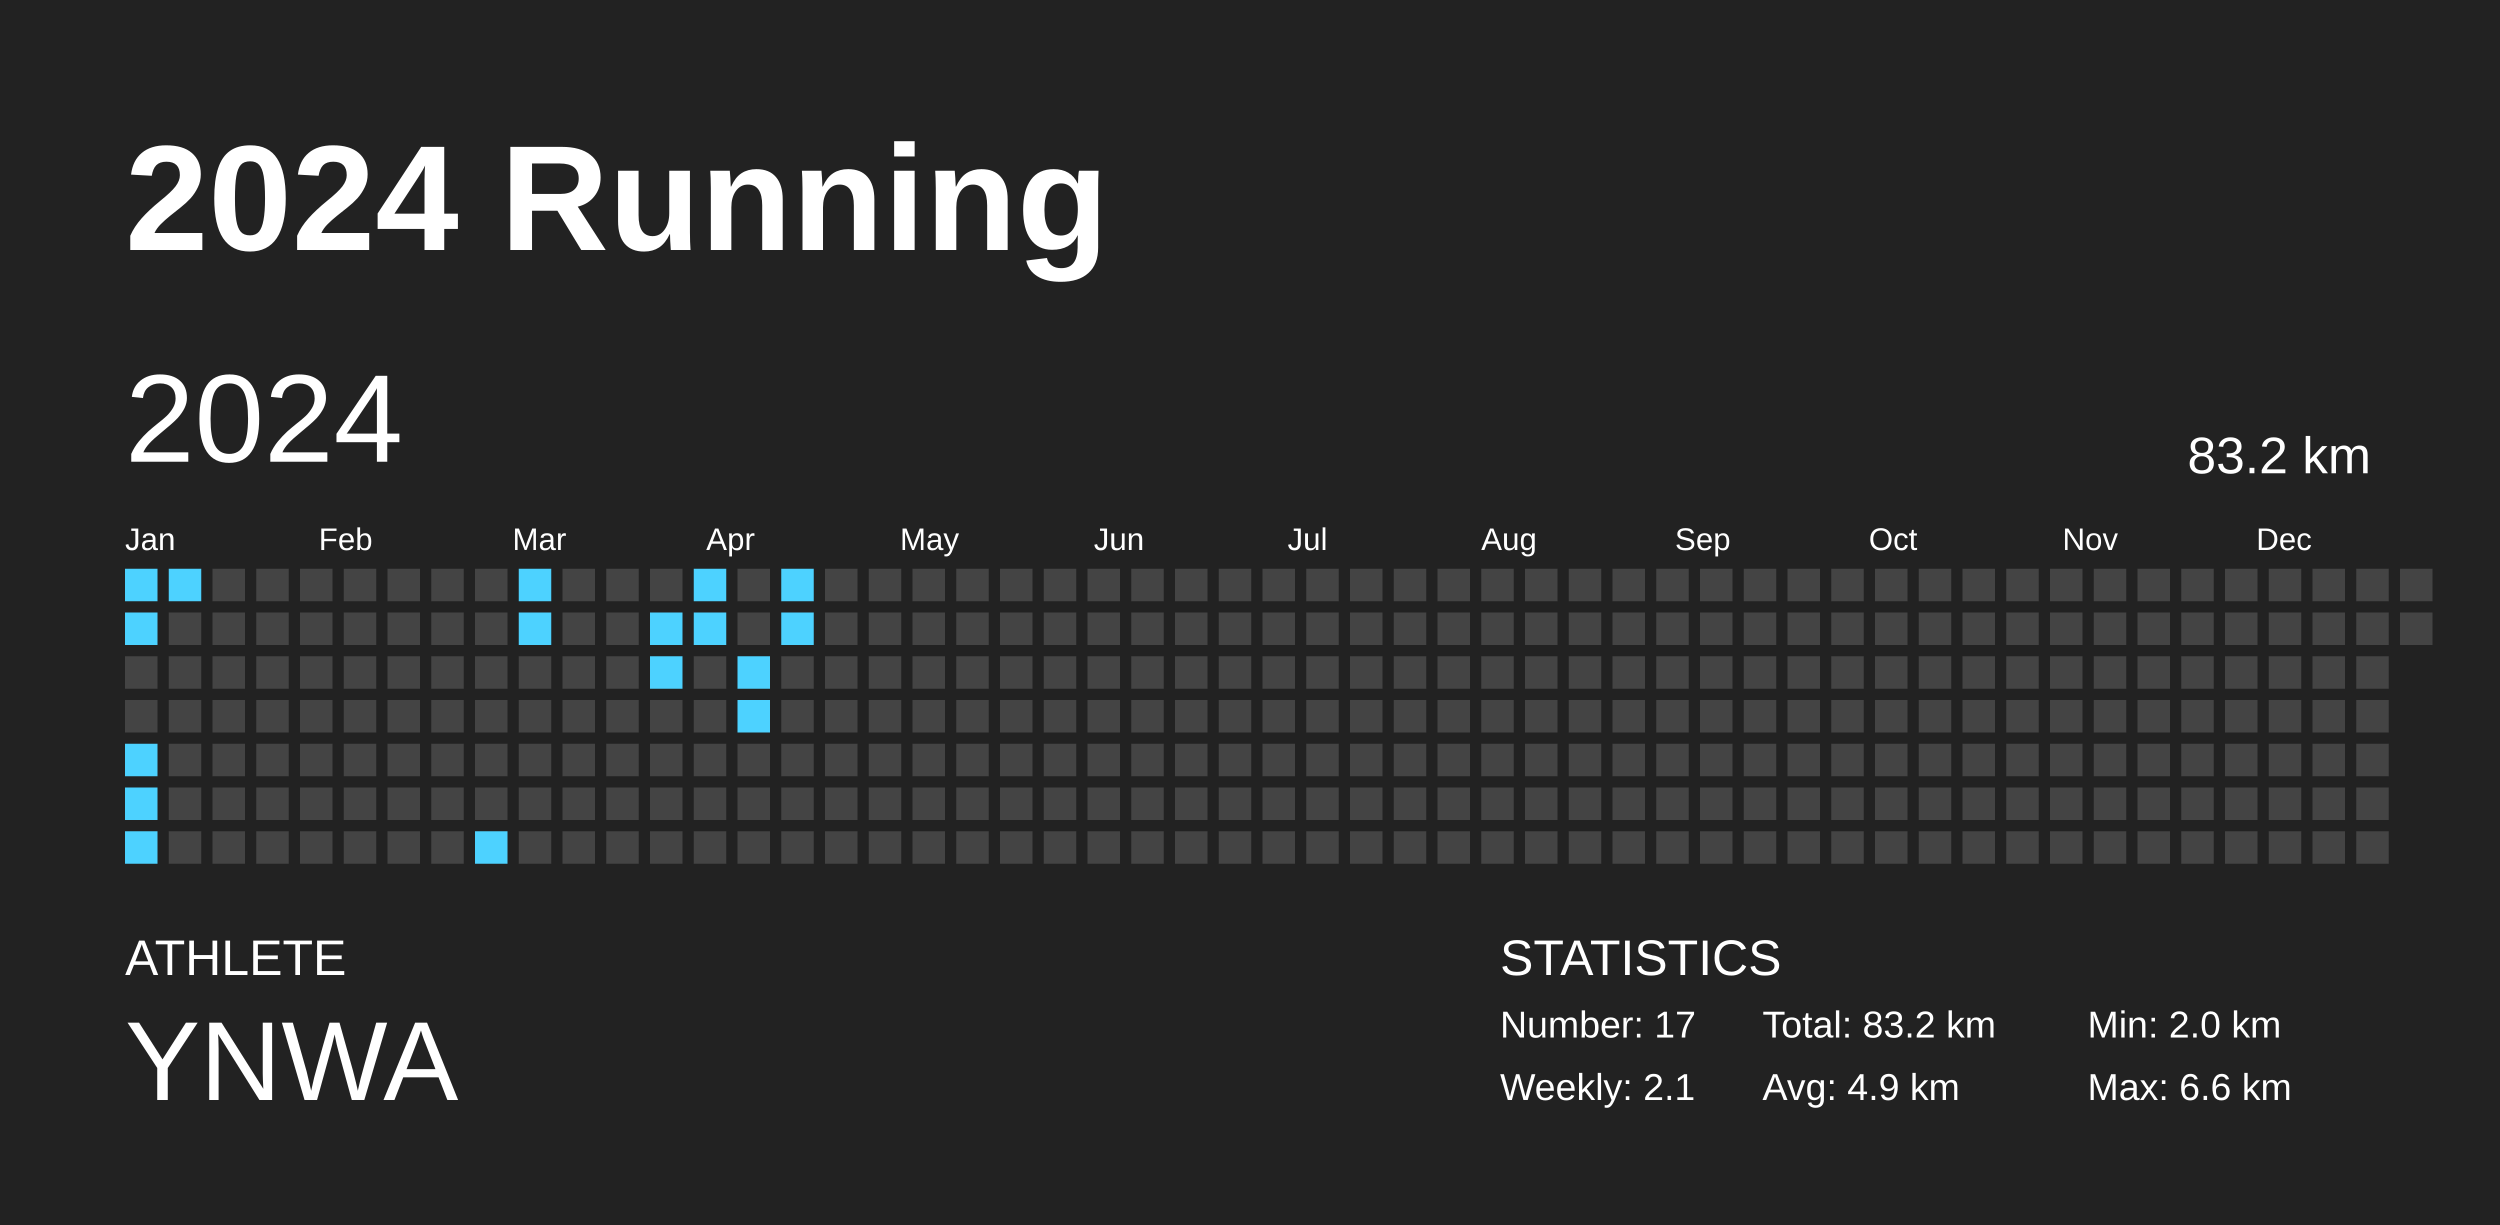
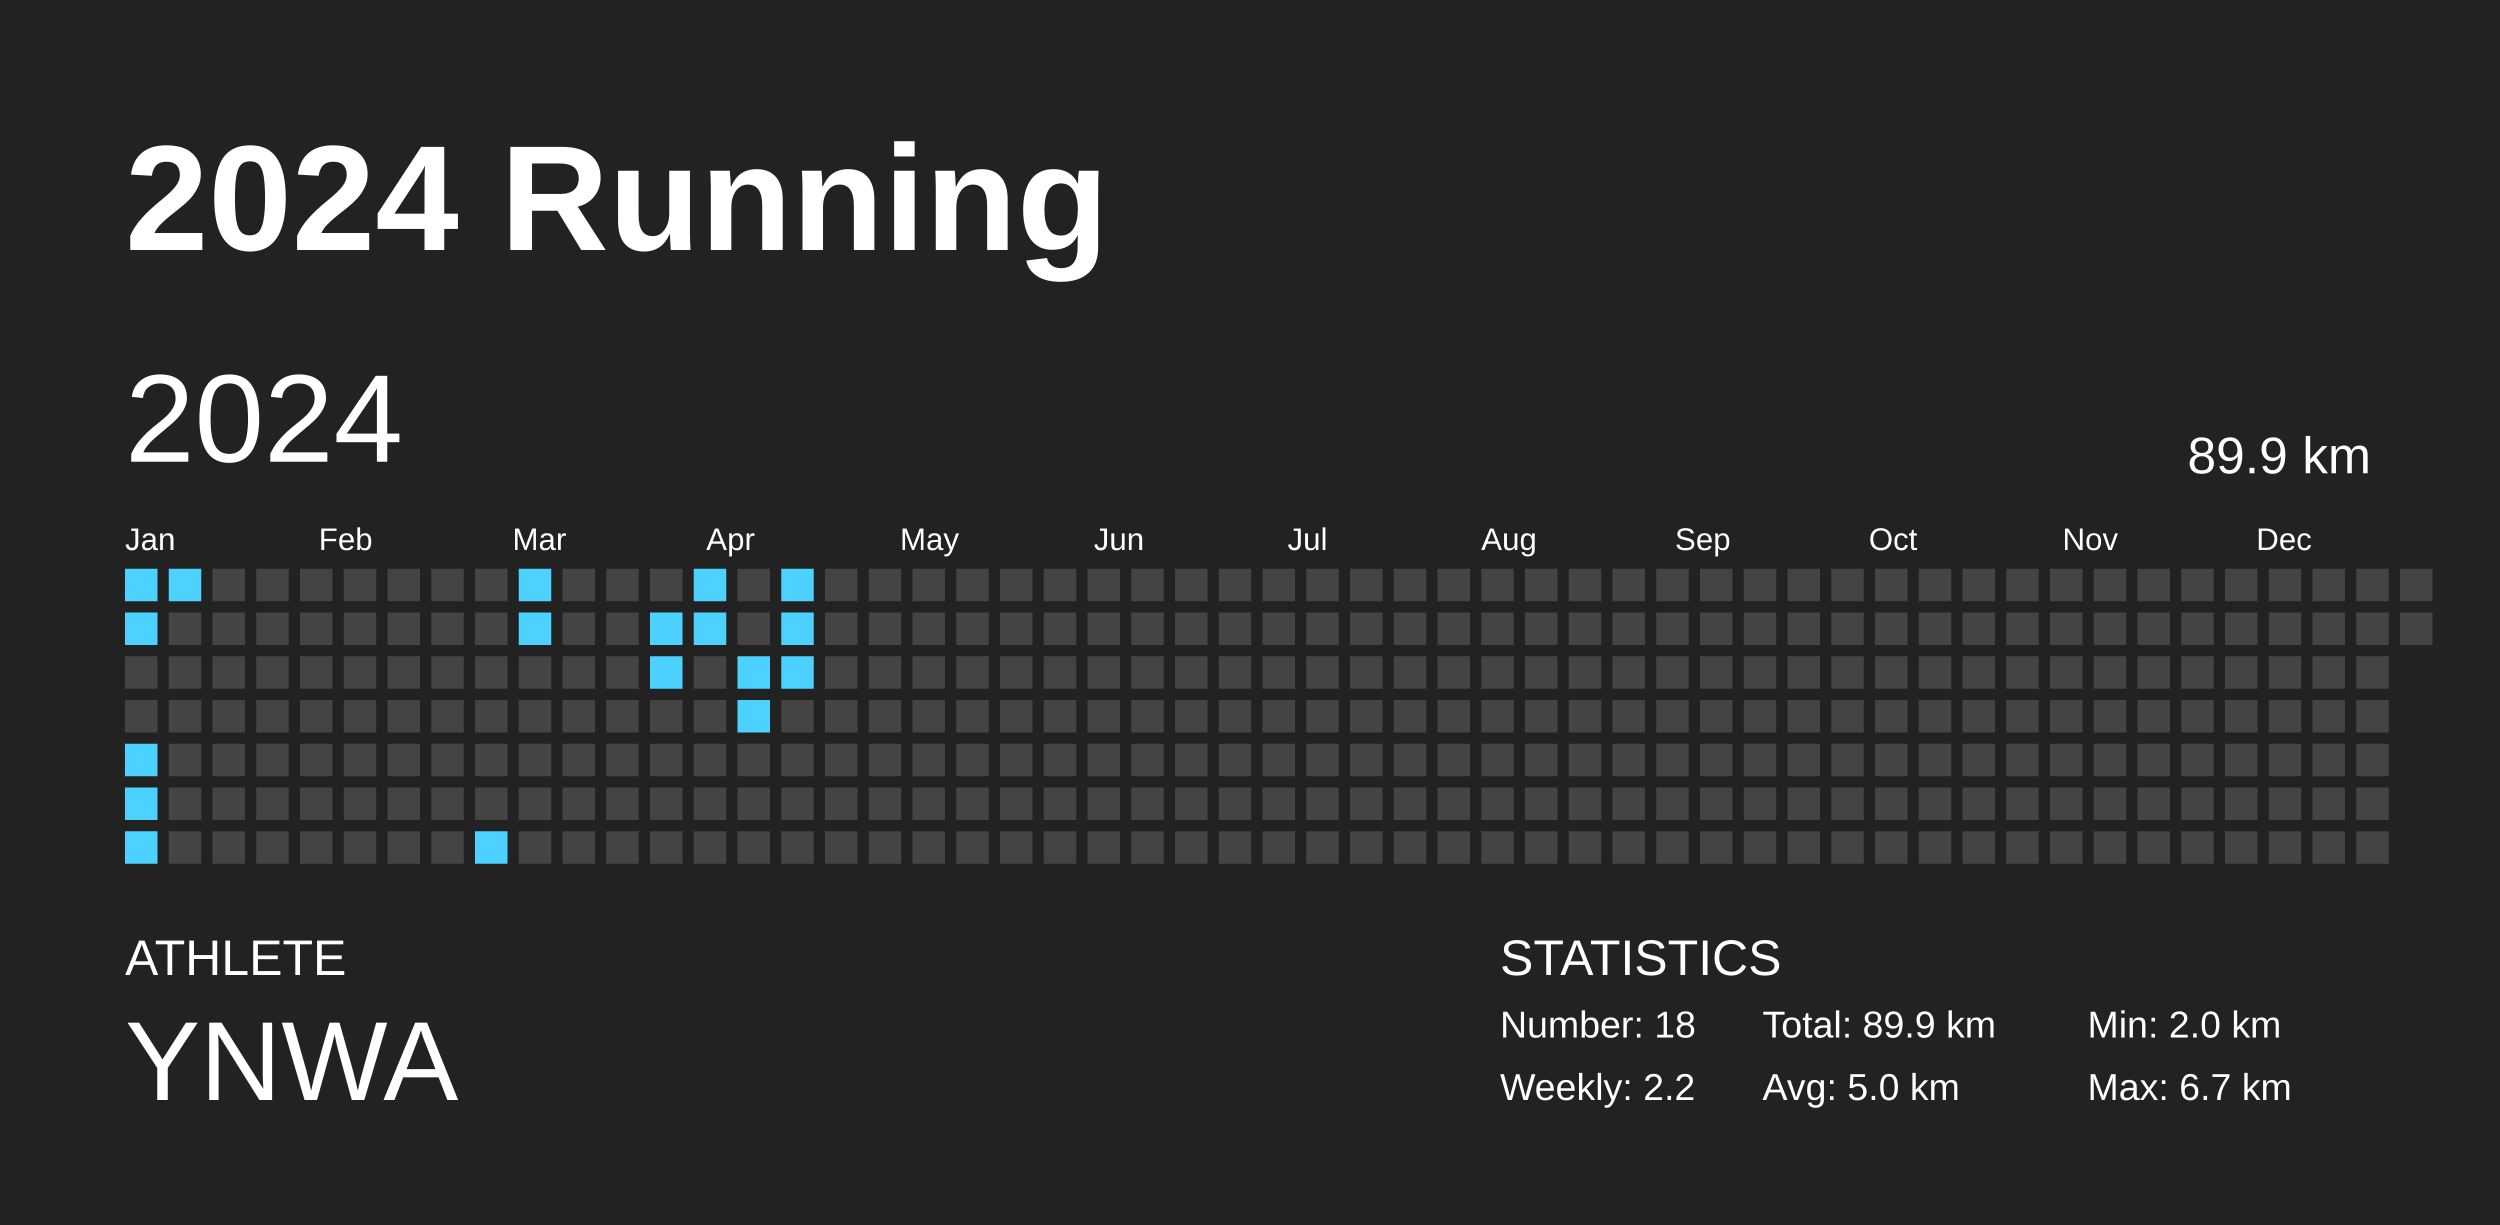
<svg xmlns="http://www.w3.org/2000/svg" baseProfile="full" height="98mm" version="1.1" viewBox="0,0,200,98" width="200mm">
  <defs />
  <rect fill="#222222" height="98" width="200" x="0" y="0" />
  <text fill="#FFFFFF" style="font-size:12px; font-family:Arial; font-weight:bold;" x="10" y="20">2024 Running</text>
  <text fill="#FFFFFF" style="font-size:4px; font-family:Arial" x="10" y="78">ATHLETE</text>
  <text fill="#FFFFFF" style="font-size:9px; font-family:Arial" x="10" y="88">YNWA</text>
  <text fill="#FFFFFF" style="font-size:4px; font-family:Arial" x="120" y="78">STATISTICS</text>
-   <text fill="#FFFFFF" style="font-size:3px; font-family:Arial" x="120" y="83">Number: 17</text>
-   <text fill="#FFFFFF" style="font-size:3px; font-family:Arial" x="120" y="88">Weekly: 2.1</text>
-   <text fill="#FFFFFF" style="font-size:3px; font-family:Arial" x="141" y="83">Total: 83.2 km</text>
-   <text fill="#FFFFFF" style="font-size:3px; font-family:Arial" x="141" y="88">Avg: 4.9 km</text>
+   <text fill="#FFFFFF" style="font-size:3px; font-family:Arial" x="120" y="83">Number: 18</text>
+   <text fill="#FFFFFF" style="font-size:3px; font-family:Arial" x="120" y="88">Weekly: 2.2</text>
+   <text fill="#FFFFFF" style="font-size:3px; font-family:Arial" x="141" y="83">Total: 89.9 km</text>
+   <text fill="#FFFFFF" style="font-size:3px; font-family:Arial" x="141" y="88">Avg: 5.0 km</text>
  <text fill="#FFFFFF" style="font-size:3px; font-family:Arial" x="167" y="83">Min: 2.0 km</text>
-   <text fill="#FFFFFF" style="font-size:3px; font-family:Arial" x="167" y="88">Max: 6.6 km</text>
+   <text fill="#FFFFFF" style="font-size:3px; font-family:Arial" x="167" y="88">Max: 6.7 km</text>
  <text dominant-baseline="hanging" fill="#FFFFFF" style="font-size:10.0px; font-family:Arial;" x="10" y="30">2024</text>
-   <text dominant-baseline="hanging" fill="#FFFFFF" style="font-size:4.125px; font-family:Arial;" x="175" y="35">83.2 km</text>
+   <text dominant-baseline="hanging" fill="#FFFFFF" style="font-size:4.125px; font-family:Arial;" x="175" y="35">89.9 km</text>
  <text fill="#FFFFFF" style="font-size:2.5px; font-family:Arial" x="10.0" y="44">Jan</text>
  <text fill="#FFFFFF" style="font-size:2.5px; font-family:Arial" x="25.5" y="44">Feb</text>
  <text fill="#FFFFFF" style="font-size:2.5px; font-family:Arial" x="41.0" y="44">Mar</text>
  <text fill="#FFFFFF" style="font-size:2.5px; font-family:Arial" x="56.5" y="44">Apr</text>
  <text fill="#FFFFFF" style="font-size:2.5px; font-family:Arial" x="72.0" y="44">May</text>
  <text fill="#FFFFFF" style="font-size:2.5px; font-family:Arial" x="87.5" y="44">Jun</text>
  <text fill="#FFFFFF" style="font-size:2.5px; font-family:Arial" x="103.0" y="44">Jul</text>
  <text fill="#FFFFFF" style="font-size:2.5px; font-family:Arial" x="118.5" y="44">Aug</text>
  <text fill="#FFFFFF" style="font-size:2.5px; font-family:Arial" x="134.0" y="44">Sep</text>
  <text fill="#FFFFFF" style="font-size:2.5px; font-family:Arial" x="149.5" y="44">Oct</text>
  <text fill="#FFFFFF" style="font-size:2.5px; font-family:Arial" x="165.0" y="44">Nov</text>
  <text fill="#FFFFFF" style="font-size:2.5px; font-family:Arial" x="180.5" y="44">Dec</text>
  <rect fill="#4dd2ff" height="2.6" width="2.6" x="10.0" y="45.5" />
  <rect fill="#4dd2ff" height="2.6" width="2.6" x="10.0" y="49.0" />
  <rect fill="#444444" height="2.6" width="2.6" x="10.0" y="52.5" />
  <rect fill="#444444" height="2.6" width="2.6" x="10.0" y="56.0" />
  <rect fill="#4dd2ff" height="2.6" width="2.6" x="10.0" y="59.5" />
  <rect fill="#4dd2ff" height="2.6" width="2.6" x="10.0" y="63.0" />
  <rect fill="#4dd2ff" height="2.6" width="2.6" x="10.0" y="66.5" />
  <rect fill="#4dd2ff" height="2.6" width="2.6" x="13.5" y="45.5" />
  <rect fill="#444444" height="2.6" width="2.6" x="13.5" y="49.0" />
  <rect fill="#444444" height="2.6" width="2.6" x="13.5" y="52.5" />
  <rect fill="#444444" height="2.6" width="2.6" x="13.5" y="56.0" />
  <rect fill="#444444" height="2.6" width="2.6" x="13.5" y="59.5" />
  <rect fill="#444444" height="2.6" width="2.6" x="13.5" y="63.0" />
  <rect fill="#444444" height="2.6" width="2.6" x="13.5" y="66.5" />
  <rect fill="#444444" height="2.6" width="2.6" x="17.0" y="45.5" />
  <rect fill="#444444" height="2.6" width="2.6" x="17.0" y="49.0" />
  <rect fill="#444444" height="2.6" width="2.6" x="17.0" y="52.5" />
  <rect fill="#444444" height="2.6" width="2.6" x="17.0" y="56.0" />
  <rect fill="#444444" height="2.6" width="2.6" x="17.0" y="59.5" />
  <rect fill="#444444" height="2.6" width="2.6" x="17.0" y="63.0" />
  <rect fill="#444444" height="2.6" width="2.6" x="17.0" y="66.5" />
  <rect fill="#444444" height="2.6" width="2.6" x="20.5" y="45.5" />
  <rect fill="#444444" height="2.6" width="2.6" x="20.5" y="49.0" />
  <rect fill="#444444" height="2.6" width="2.6" x="20.5" y="52.5" />
  <rect fill="#444444" height="2.6" width="2.6" x="20.5" y="56.0" />
  <rect fill="#444444" height="2.6" width="2.6" x="20.5" y="59.5" />
  <rect fill="#444444" height="2.6" width="2.6" x="20.5" y="63.0" />
  <rect fill="#444444" height="2.6" width="2.6" x="20.5" y="66.5" />
  <rect fill="#444444" height="2.6" width="2.6" x="24.0" y="45.5" />
  <rect fill="#444444" height="2.6" width="2.6" x="24.0" y="49.0" />
  <rect fill="#444444" height="2.6" width="2.6" x="24.0" y="52.5" />
  <rect fill="#444444" height="2.6" width="2.6" x="24.0" y="56.0" />
  <rect fill="#444444" height="2.6" width="2.6" x="24.0" y="59.5" />
  <rect fill="#444444" height="2.6" width="2.6" x="24.0" y="63.0" />
  <rect fill="#444444" height="2.6" width="2.6" x="24.0" y="66.5" />
  <rect fill="#444444" height="2.6" width="2.6" x="27.5" y="45.5" />
  <rect fill="#444444" height="2.6" width="2.6" x="27.5" y="49.0" />
  <rect fill="#444444" height="2.6" width="2.6" x="27.5" y="52.5" />
  <rect fill="#444444" height="2.6" width="2.6" x="27.5" y="56.0" />
  <rect fill="#444444" height="2.6" width="2.6" x="27.5" y="59.5" />
  <rect fill="#444444" height="2.6" width="2.6" x="27.5" y="63.0" />
  <rect fill="#444444" height="2.6" width="2.6" x="27.5" y="66.5" />
  <rect fill="#444444" height="2.6" width="2.6" x="31.0" y="45.5" />
  <rect fill="#444444" height="2.6" width="2.6" x="31.0" y="49.0" />
  <rect fill="#444444" height="2.6" width="2.6" x="31.0" y="52.5" />
  <rect fill="#444444" height="2.6" width="2.6" x="31.0" y="56.0" />
  <rect fill="#444444" height="2.6" width="2.6" x="31.0" y="59.5" />
  <rect fill="#444444" height="2.6" width="2.6" x="31.0" y="63.0" />
  <rect fill="#444444" height="2.6" width="2.6" x="31.0" y="66.5" />
  <rect fill="#444444" height="2.6" width="2.6" x="34.5" y="45.5" />
  <rect fill="#444444" height="2.6" width="2.6" x="34.5" y="49.0" />
  <rect fill="#444444" height="2.6" width="2.6" x="34.5" y="52.5" />
  <rect fill="#444444" height="2.6" width="2.6" x="34.5" y="56.0" />
  <rect fill="#444444" height="2.6" width="2.6" x="34.5" y="59.5" />
  <rect fill="#444444" height="2.6" width="2.6" x="34.5" y="63.0" />
  <rect fill="#444444" height="2.6" width="2.6" x="34.5" y="66.5" />
  <rect fill="#444444" height="2.6" width="2.6" x="38.0" y="45.5" />
  <rect fill="#444444" height="2.6" width="2.6" x="38.0" y="49.0" />
  <rect fill="#444444" height="2.6" width="2.6" x="38.0" y="52.5" />
  <rect fill="#444444" height="2.6" width="2.6" x="38.0" y="56.0" />
  <rect fill="#444444" height="2.6" width="2.6" x="38.0" y="59.5" />
  <rect fill="#444444" height="2.6" width="2.6" x="38.0" y="63.0" />
  <rect fill="#4dd2ff" height="2.6" width="2.6" x="38.0" y="66.5" />
  <rect fill="#4dd2ff" height="2.6" width="2.6" x="41.5" y="45.5" />
  <rect fill="#4dd2ff" height="2.6" width="2.6" x="41.5" y="49.0" />
  <rect fill="#444444" height="2.6" width="2.6" x="41.5" y="52.5" />
  <rect fill="#444444" height="2.6" width="2.6" x="41.5" y="56.0" />
  <rect fill="#444444" height="2.6" width="2.6" x="41.5" y="59.5" />
  <rect fill="#444444" height="2.6" width="2.6" x="41.5" y="63.0" />
  <rect fill="#444444" height="2.6" width="2.6" x="41.5" y="66.5" />
  <rect fill="#444444" height="2.6" width="2.6" x="45.0" y="45.5" />
  <rect fill="#444444" height="2.6" width="2.6" x="45.0" y="49.0" />
  <rect fill="#444444" height="2.6" width="2.6" x="45.0" y="52.5" />
  <rect fill="#444444" height="2.6" width="2.6" x="45.0" y="56.0" />
  <rect fill="#444444" height="2.6" width="2.6" x="45.0" y="59.5" />
  <rect fill="#444444" height="2.6" width="2.6" x="45.0" y="63.0" />
  <rect fill="#444444" height="2.6" width="2.6" x="45.0" y="66.5" />
  <rect fill="#444444" height="2.6" width="2.6" x="48.5" y="45.5" />
  <rect fill="#444444" height="2.6" width="2.6" x="48.5" y="49.0" />
  <rect fill="#444444" height="2.6" width="2.6" x="48.5" y="52.5" />
  <rect fill="#444444" height="2.6" width="2.6" x="48.5" y="56.0" />
  <rect fill="#444444" height="2.6" width="2.6" x="48.5" y="59.5" />
  <rect fill="#444444" height="2.6" width="2.6" x="48.5" y="63.0" />
  <rect fill="#444444" height="2.6" width="2.6" x="48.5" y="66.5" />
  <rect fill="#444444" height="2.6" width="2.6" x="52.0" y="45.5" />
  <rect fill="#4dd2ff" height="2.6" width="2.6" x="52.0" y="49.0" />
  <rect fill="#4dd2ff" height="2.6" width="2.6" x="52.0" y="52.5" />
  <rect fill="#444444" height="2.6" width="2.6" x="52.0" y="56.0" />
  <rect fill="#444444" height="2.6" width="2.6" x="52.0" y="59.5" />
  <rect fill="#444444" height="2.6" width="2.6" x="52.0" y="63.0" />
  <rect fill="#444444" height="2.6" width="2.6" x="52.0" y="66.5" />
  <rect fill="#4dd2ff" height="2.6" width="2.6" x="55.5" y="45.5" />
  <rect fill="#4dd2ff" height="2.6" width="2.6" x="55.5" y="49.0" />
  <rect fill="#444444" height="2.6" width="2.6" x="55.5" y="52.5" />
  <rect fill="#444444" height="2.6" width="2.6" x="55.5" y="56.0" />
  <rect fill="#444444" height="2.6" width="2.6" x="55.5" y="59.5" />
  <rect fill="#444444" height="2.6" width="2.6" x="55.5" y="63.0" />
  <rect fill="#444444" height="2.6" width="2.6" x="55.5" y="66.5" />
  <rect fill="#444444" height="2.6" width="2.6" x="59.0" y="45.5" />
  <rect fill="#444444" height="2.6" width="2.6" x="59.0" y="49.0" />
  <rect fill="#4dd2ff" height="2.6" width="2.6" x="59.0" y="52.5" />
  <rect fill="#4dd2ff" height="2.6" width="2.6" x="59.0" y="56.0" />
  <rect fill="#444444" height="2.6" width="2.6" x="59.0" y="59.5" />
  <rect fill="#444444" height="2.6" width="2.6" x="59.0" y="63.0" />
  <rect fill="#444444" height="2.6" width="2.6" x="59.0" y="66.5" />
  <rect fill="#4dd2ff" height="2.6" width="2.6" x="62.5" y="45.5" />
  <rect fill="#4dd2ff" height="2.6" width="2.6" x="62.5" y="49.0" />
-   <rect fill="#444444" height="2.6" width="2.6" x="62.5" y="52.5" />
+   <rect fill="#4dd2ff" height="2.6" width="2.6" x="62.5" y="52.5" />
  <rect fill="#444444" height="2.6" width="2.6" x="62.5" y="56.0" />
  <rect fill="#444444" height="2.6" width="2.6" x="62.5" y="59.5" />
  <rect fill="#444444" height="2.6" width="2.6" x="62.5" y="63.0" />
  <rect fill="#444444" height="2.6" width="2.6" x="62.5" y="66.5" />
  <rect fill="#444444" height="2.6" width="2.6" x="66.0" y="45.5" />
  <rect fill="#444444" height="2.6" width="2.6" x="66.0" y="49.0" />
  <rect fill="#444444" height="2.6" width="2.6" x="66.0" y="52.5" />
  <rect fill="#444444" height="2.6" width="2.6" x="66.0" y="56.0" />
  <rect fill="#444444" height="2.6" width="2.6" x="66.0" y="59.5" />
  <rect fill="#444444" height="2.6" width="2.6" x="66.0" y="63.0" />
  <rect fill="#444444" height="2.6" width="2.6" x="66.0" y="66.5" />
  <rect fill="#444444" height="2.6" width="2.6" x="69.5" y="45.5" />
  <rect fill="#444444" height="2.6" width="2.6" x="69.5" y="49.0" />
  <rect fill="#444444" height="2.6" width="2.6" x="69.5" y="52.5" />
  <rect fill="#444444" height="2.6" width="2.6" x="69.5" y="56.0" />
  <rect fill="#444444" height="2.6" width="2.6" x="69.5" y="59.5" />
  <rect fill="#444444" height="2.6" width="2.6" x="69.5" y="63.0" />
  <rect fill="#444444" height="2.6" width="2.6" x="69.5" y="66.5" />
  <rect fill="#444444" height="2.6" width="2.6" x="73.0" y="45.5" />
  <rect fill="#444444" height="2.6" width="2.6" x="73.0" y="49.0" />
  <rect fill="#444444" height="2.6" width="2.6" x="73.0" y="52.5" />
  <rect fill="#444444" height="2.6" width="2.6" x="73.0" y="56.0" />
  <rect fill="#444444" height="2.6" width="2.6" x="73.0" y="59.5" />
  <rect fill="#444444" height="2.6" width="2.6" x="73.0" y="63.0" />
  <rect fill="#444444" height="2.6" width="2.6" x="73.0" y="66.5" />
  <rect fill="#444444" height="2.6" width="2.6" x="76.5" y="45.5" />
  <rect fill="#444444" height="2.6" width="2.6" x="76.5" y="49.0" />
  <rect fill="#444444" height="2.6" width="2.6" x="76.5" y="52.5" />
  <rect fill="#444444" height="2.6" width="2.6" x="76.5" y="56.0" />
  <rect fill="#444444" height="2.6" width="2.6" x="76.5" y="59.5" />
  <rect fill="#444444" height="2.6" width="2.6" x="76.5" y="63.0" />
  <rect fill="#444444" height="2.6" width="2.6" x="76.5" y="66.5" />
  <rect fill="#444444" height="2.6" width="2.6" x="80.0" y="45.5" />
  <rect fill="#444444" height="2.6" width="2.6" x="80.0" y="49.0" />
  <rect fill="#444444" height="2.6" width="2.6" x="80.0" y="52.5" />
  <rect fill="#444444" height="2.6" width="2.6" x="80.0" y="56.0" />
  <rect fill="#444444" height="2.6" width="2.6" x="80.0" y="59.5" />
  <rect fill="#444444" height="2.6" width="2.6" x="80.0" y="63.0" />
  <rect fill="#444444" height="2.6" width="2.6" x="80.0" y="66.5" />
  <rect fill="#444444" height="2.6" width="2.6" x="83.5" y="45.5" />
  <rect fill="#444444" height="2.6" width="2.6" x="83.5" y="49.0" />
  <rect fill="#444444" height="2.6" width="2.6" x="83.5" y="52.5" />
  <rect fill="#444444" height="2.6" width="2.6" x="83.5" y="56.0" />
  <rect fill="#444444" height="2.6" width="2.6" x="83.5" y="59.5" />
  <rect fill="#444444" height="2.6" width="2.6" x="83.5" y="63.0" />
  <rect fill="#444444" height="2.6" width="2.6" x="83.5" y="66.5" />
  <rect fill="#444444" height="2.6" width="2.6" x="87.0" y="45.5" />
  <rect fill="#444444" height="2.6" width="2.6" x="87.0" y="49.0" />
  <rect fill="#444444" height="2.6" width="2.6" x="87.0" y="52.5" />
  <rect fill="#444444" height="2.6" width="2.6" x="87.0" y="56.0" />
  <rect fill="#444444" height="2.6" width="2.6" x="87.0" y="59.5" />
  <rect fill="#444444" height="2.6" width="2.6" x="87.0" y="63.0" />
  <rect fill="#444444" height="2.6" width="2.6" x="87.0" y="66.5" />
  <rect fill="#444444" height="2.6" width="2.6" x="90.5" y="45.5" />
  <rect fill="#444444" height="2.6" width="2.6" x="90.5" y="49.0" />
  <rect fill="#444444" height="2.6" width="2.6" x="90.5" y="52.5" />
  <rect fill="#444444" height="2.6" width="2.6" x="90.5" y="56.0" />
  <rect fill="#444444" height="2.6" width="2.6" x="90.5" y="59.5" />
  <rect fill="#444444" height="2.6" width="2.6" x="90.5" y="63.0" />
  <rect fill="#444444" height="2.6" width="2.6" x="90.5" y="66.5" />
  <rect fill="#444444" height="2.6" width="2.6" x="94.0" y="45.5" />
  <rect fill="#444444" height="2.6" width="2.6" x="94.0" y="49.0" />
  <rect fill="#444444" height="2.6" width="2.6" x="94.0" y="52.5" />
  <rect fill="#444444" height="2.6" width="2.6" x="94.0" y="56.0" />
  <rect fill="#444444" height="2.6" width="2.6" x="94.0" y="59.5" />
  <rect fill="#444444" height="2.6" width="2.6" x="94.0" y="63.0" />
  <rect fill="#444444" height="2.6" width="2.6" x="94.0" y="66.5" />
  <rect fill="#444444" height="2.6" width="2.6" x="97.5" y="45.5" />
  <rect fill="#444444" height="2.6" width="2.6" x="97.5" y="49.0" />
  <rect fill="#444444" height="2.6" width="2.6" x="97.5" y="52.5" />
  <rect fill="#444444" height="2.6" width="2.6" x="97.5" y="56.0" />
  <rect fill="#444444" height="2.6" width="2.6" x="97.5" y="59.5" />
  <rect fill="#444444" height="2.6" width="2.6" x="97.5" y="63.0" />
  <rect fill="#444444" height="2.6" width="2.6" x="97.5" y="66.5" />
  <rect fill="#444444" height="2.6" width="2.6" x="101.0" y="45.5" />
  <rect fill="#444444" height="2.6" width="2.6" x="101.0" y="49.0" />
  <rect fill="#444444" height="2.6" width="2.6" x="101.0" y="52.5" />
  <rect fill="#444444" height="2.6" width="2.6" x="101.0" y="56.0" />
  <rect fill="#444444" height="2.6" width="2.6" x="101.0" y="59.5" />
  <rect fill="#444444" height="2.6" width="2.6" x="101.0" y="63.0" />
  <rect fill="#444444" height="2.6" width="2.6" x="101.0" y="66.5" />
  <rect fill="#444444" height="2.6" width="2.6" x="104.5" y="45.5" />
  <rect fill="#444444" height="2.6" width="2.6" x="104.5" y="49.0" />
  <rect fill="#444444" height="2.6" width="2.6" x="104.5" y="52.5" />
  <rect fill="#444444" height="2.6" width="2.6" x="104.5" y="56.0" />
  <rect fill="#444444" height="2.6" width="2.6" x="104.5" y="59.5" />
  <rect fill="#444444" height="2.6" width="2.6" x="104.5" y="63.0" />
  <rect fill="#444444" height="2.6" width="2.6" x="104.5" y="66.5" />
  <rect fill="#444444" height="2.6" width="2.6" x="108.0" y="45.5" />
  <rect fill="#444444" height="2.6" width="2.6" x="108.0" y="49.0" />
  <rect fill="#444444" height="2.6" width="2.6" x="108.0" y="52.5" />
  <rect fill="#444444" height="2.6" width="2.6" x="108.0" y="56.0" />
  <rect fill="#444444" height="2.6" width="2.6" x="108.0" y="59.5" />
  <rect fill="#444444" height="2.6" width="2.6" x="108.0" y="63.0" />
  <rect fill="#444444" height="2.6" width="2.6" x="108.0" y="66.5" />
  <rect fill="#444444" height="2.6" width="2.6" x="111.5" y="45.5" />
  <rect fill="#444444" height="2.6" width="2.6" x="111.5" y="49.0" />
  <rect fill="#444444" height="2.6" width="2.6" x="111.5" y="52.5" />
  <rect fill="#444444" height="2.6" width="2.6" x="111.5" y="56.0" />
  <rect fill="#444444" height="2.6" width="2.6" x="111.5" y="59.5" />
  <rect fill="#444444" height="2.6" width="2.6" x="111.5" y="63.0" />
  <rect fill="#444444" height="2.6" width="2.6" x="111.5" y="66.5" />
  <rect fill="#444444" height="2.6" width="2.6" x="115.0" y="45.5" />
  <rect fill="#444444" height="2.6" width="2.6" x="115.0" y="49.0" />
  <rect fill="#444444" height="2.6" width="2.6" x="115.0" y="52.5" />
  <rect fill="#444444" height="2.6" width="2.6" x="115.0" y="56.0" />
  <rect fill="#444444" height="2.6" width="2.6" x="115.0" y="59.5" />
  <rect fill="#444444" height="2.6" width="2.6" x="115.0" y="63.0" />
  <rect fill="#444444" height="2.6" width="2.6" x="115.0" y="66.5" />
  <rect fill="#444444" height="2.6" width="2.6" x="118.5" y="45.5" />
  <rect fill="#444444" height="2.6" width="2.6" x="118.5" y="49.0" />
  <rect fill="#444444" height="2.6" width="2.6" x="118.5" y="52.5" />
  <rect fill="#444444" height="2.6" width="2.6" x="118.5" y="56.0" />
  <rect fill="#444444" height="2.6" width="2.6" x="118.5" y="59.5" />
  <rect fill="#444444" height="2.6" width="2.6" x="118.5" y="63.0" />
  <rect fill="#444444" height="2.6" width="2.6" x="118.5" y="66.5" />
  <rect fill="#444444" height="2.6" width="2.6" x="122.0" y="45.5" />
  <rect fill="#444444" height="2.6" width="2.6" x="122.0" y="49.0" />
  <rect fill="#444444" height="2.6" width="2.6" x="122.0" y="52.5" />
  <rect fill="#444444" height="2.6" width="2.6" x="122.0" y="56.0" />
  <rect fill="#444444" height="2.6" width="2.6" x="122.0" y="59.5" />
  <rect fill="#444444" height="2.6" width="2.6" x="122.0" y="63.0" />
  <rect fill="#444444" height="2.6" width="2.6" x="122.0" y="66.5" />
  <rect fill="#444444" height="2.6" width="2.6" x="125.5" y="45.5" />
  <rect fill="#444444" height="2.6" width="2.6" x="125.5" y="49.0" />
  <rect fill="#444444" height="2.6" width="2.6" x="125.5" y="52.5" />
  <rect fill="#444444" height="2.6" width="2.6" x="125.5" y="56.0" />
  <rect fill="#444444" height="2.6" width="2.6" x="125.5" y="59.5" />
  <rect fill="#444444" height="2.6" width="2.6" x="125.5" y="63.0" />
  <rect fill="#444444" height="2.6" width="2.6" x="125.5" y="66.5" />
  <rect fill="#444444" height="2.6" width="2.6" x="129.0" y="45.5" />
  <rect fill="#444444" height="2.6" width="2.6" x="129.0" y="49.0" />
  <rect fill="#444444" height="2.6" width="2.6" x="129.0" y="52.5" />
  <rect fill="#444444" height="2.6" width="2.6" x="129.0" y="56.0" />
  <rect fill="#444444" height="2.6" width="2.6" x="129.0" y="59.5" />
  <rect fill="#444444" height="2.6" width="2.6" x="129.0" y="63.0" />
  <rect fill="#444444" height="2.6" width="2.6" x="129.0" y="66.5" />
  <rect fill="#444444" height="2.6" width="2.6" x="132.5" y="45.5" />
  <rect fill="#444444" height="2.6" width="2.6" x="132.5" y="49.0" />
  <rect fill="#444444" height="2.6" width="2.6" x="132.5" y="52.5" />
  <rect fill="#444444" height="2.6" width="2.6" x="132.5" y="56.0" />
  <rect fill="#444444" height="2.6" width="2.6" x="132.5" y="59.5" />
  <rect fill="#444444" height="2.6" width="2.6" x="132.5" y="63.0" />
  <rect fill="#444444" height="2.6" width="2.6" x="132.5" y="66.5" />
  <rect fill="#444444" height="2.6" width="2.6" x="136.0" y="45.5" />
  <rect fill="#444444" height="2.6" width="2.6" x="136.0" y="49.0" />
  <rect fill="#444444" height="2.6" width="2.6" x="136.0" y="52.5" />
  <rect fill="#444444" height="2.6" width="2.6" x="136.0" y="56.0" />
  <rect fill="#444444" height="2.6" width="2.6" x="136.0" y="59.5" />
  <rect fill="#444444" height="2.6" width="2.6" x="136.0" y="63.0" />
  <rect fill="#444444" height="2.6" width="2.6" x="136.0" y="66.5" />
  <rect fill="#444444" height="2.6" width="2.6" x="139.5" y="45.5" />
  <rect fill="#444444" height="2.6" width="2.6" x="139.5" y="49.0" />
  <rect fill="#444444" height="2.6" width="2.6" x="139.5" y="52.5" />
  <rect fill="#444444" height="2.6" width="2.6" x="139.5" y="56.0" />
  <rect fill="#444444" height="2.6" width="2.6" x="139.5" y="59.5" />
  <rect fill="#444444" height="2.6" width="2.6" x="139.5" y="63.0" />
  <rect fill="#444444" height="2.6" width="2.6" x="139.5" y="66.5" />
  <rect fill="#444444" height="2.6" width="2.6" x="143.0" y="45.5" />
  <rect fill="#444444" height="2.6" width="2.6" x="143.0" y="49.0" />
  <rect fill="#444444" height="2.6" width="2.6" x="143.0" y="52.5" />
  <rect fill="#444444" height="2.6" width="2.6" x="143.0" y="56.0" />
  <rect fill="#444444" height="2.6" width="2.6" x="143.0" y="59.5" />
  <rect fill="#444444" height="2.6" width="2.6" x="143.0" y="63.0" />
  <rect fill="#444444" height="2.6" width="2.6" x="143.0" y="66.5" />
  <rect fill="#444444" height="2.6" width="2.6" x="146.5" y="45.5" />
  <rect fill="#444444" height="2.6" width="2.6" x="146.5" y="49.0" />
  <rect fill="#444444" height="2.6" width="2.6" x="146.5" y="52.5" />
  <rect fill="#444444" height="2.6" width="2.6" x="146.5" y="56.0" />
  <rect fill="#444444" height="2.6" width="2.6" x="146.5" y="59.5" />
  <rect fill="#444444" height="2.6" width="2.6" x="146.5" y="63.0" />
  <rect fill="#444444" height="2.6" width="2.6" x="146.5" y="66.5" />
  <rect fill="#444444" height="2.6" width="2.6" x="150.0" y="45.5" />
  <rect fill="#444444" height="2.6" width="2.6" x="150.0" y="49.0" />
  <rect fill="#444444" height="2.6" width="2.6" x="150.0" y="52.5" />
  <rect fill="#444444" height="2.6" width="2.6" x="150.0" y="56.0" />
  <rect fill="#444444" height="2.6" width="2.6" x="150.0" y="59.5" />
  <rect fill="#444444" height="2.6" width="2.6" x="150.0" y="63.0" />
  <rect fill="#444444" height="2.6" width="2.6" x="150.0" y="66.5" />
  <rect fill="#444444" height="2.6" width="2.6" x="153.5" y="45.5" />
  <rect fill="#444444" height="2.6" width="2.6" x="153.5" y="49.0" />
  <rect fill="#444444" height="2.6" width="2.6" x="153.5" y="52.5" />
  <rect fill="#444444" height="2.6" width="2.6" x="153.5" y="56.0" />
  <rect fill="#444444" height="2.6" width="2.6" x="153.5" y="59.5" />
  <rect fill="#444444" height="2.6" width="2.6" x="153.5" y="63.0" />
  <rect fill="#444444" height="2.6" width="2.6" x="153.5" y="66.5" />
  <rect fill="#444444" height="2.6" width="2.6" x="157.0" y="45.5" />
  <rect fill="#444444" height="2.6" width="2.6" x="157.0" y="49.0" />
  <rect fill="#444444" height="2.6" width="2.6" x="157.0" y="52.5" />
  <rect fill="#444444" height="2.6" width="2.6" x="157.0" y="56.0" />
  <rect fill="#444444" height="2.6" width="2.6" x="157.0" y="59.5" />
  <rect fill="#444444" height="2.6" width="2.6" x="157.0" y="63.0" />
  <rect fill="#444444" height="2.6" width="2.6" x="157.0" y="66.5" />
  <rect fill="#444444" height="2.6" width="2.6" x="160.5" y="45.5" />
  <rect fill="#444444" height="2.6" width="2.6" x="160.5" y="49.0" />
  <rect fill="#444444" height="2.6" width="2.6" x="160.5" y="52.5" />
  <rect fill="#444444" height="2.6" width="2.6" x="160.5" y="56.0" />
  <rect fill="#444444" height="2.6" width="2.6" x="160.5" y="59.5" />
  <rect fill="#444444" height="2.6" width="2.6" x="160.5" y="63.0" />
  <rect fill="#444444" height="2.6" width="2.6" x="160.5" y="66.5" />
  <rect fill="#444444" height="2.6" width="2.6" x="164.0" y="45.5" />
  <rect fill="#444444" height="2.6" width="2.6" x="164.0" y="49.0" />
  <rect fill="#444444" height="2.6" width="2.6" x="164.0" y="52.5" />
  <rect fill="#444444" height="2.6" width="2.6" x="164.0" y="56.0" />
  <rect fill="#444444" height="2.6" width="2.6" x="164.0" y="59.5" />
  <rect fill="#444444" height="2.6" width="2.6" x="164.0" y="63.0" />
  <rect fill="#444444" height="2.6" width="2.6" x="164.0" y="66.5" />
  <rect fill="#444444" height="2.6" width="2.6" x="167.5" y="45.5" />
  <rect fill="#444444" height="2.6" width="2.6" x="167.5" y="49.0" />
  <rect fill="#444444" height="2.6" width="2.6" x="167.5" y="52.5" />
  <rect fill="#444444" height="2.6" width="2.6" x="167.5" y="56.0" />
  <rect fill="#444444" height="2.6" width="2.6" x="167.5" y="59.5" />
  <rect fill="#444444" height="2.6" width="2.6" x="167.5" y="63.0" />
  <rect fill="#444444" height="2.6" width="2.6" x="167.5" y="66.5" />
  <rect fill="#444444" height="2.6" width="2.6" x="171.0" y="45.5" />
  <rect fill="#444444" height="2.6" width="2.6" x="171.0" y="49.0" />
  <rect fill="#444444" height="2.6" width="2.6" x="171.0" y="52.5" />
  <rect fill="#444444" height="2.6" width="2.6" x="171.0" y="56.0" />
  <rect fill="#444444" height="2.6" width="2.6" x="171.0" y="59.5" />
  <rect fill="#444444" height="2.6" width="2.6" x="171.0" y="63.0" />
  <rect fill="#444444" height="2.6" width="2.6" x="171.0" y="66.5" />
  <rect fill="#444444" height="2.6" width="2.6" x="174.5" y="45.5" />
  <rect fill="#444444" height="2.6" width="2.6" x="174.5" y="49.0" />
  <rect fill="#444444" height="2.6" width="2.6" x="174.5" y="52.5" />
  <rect fill="#444444" height="2.6" width="2.6" x="174.5" y="56.0" />
  <rect fill="#444444" height="2.6" width="2.6" x="174.5" y="59.5" />
  <rect fill="#444444" height="2.6" width="2.6" x="174.5" y="63.0" />
  <rect fill="#444444" height="2.6" width="2.6" x="174.5" y="66.5" />
  <rect fill="#444444" height="2.6" width="2.6" x="178.0" y="45.5" />
  <rect fill="#444444" height="2.6" width="2.6" x="178.0" y="49.0" />
  <rect fill="#444444" height="2.6" width="2.6" x="178.0" y="52.5" />
  <rect fill="#444444" height="2.6" width="2.6" x="178.0" y="56.0" />
  <rect fill="#444444" height="2.6" width="2.6" x="178.0" y="59.5" />
  <rect fill="#444444" height="2.6" width="2.6" x="178.0" y="63.0" />
  <rect fill="#444444" height="2.6" width="2.6" x="178.0" y="66.5" />
  <rect fill="#444444" height="2.6" width="2.6" x="181.5" y="45.5" />
  <rect fill="#444444" height="2.6" width="2.6" x="181.5" y="49.0" />
  <rect fill="#444444" height="2.6" width="2.6" x="181.5" y="52.5" />
  <rect fill="#444444" height="2.6" width="2.6" x="181.5" y="56.0" />
  <rect fill="#444444" height="2.6" width="2.6" x="181.5" y="59.5" />
  <rect fill="#444444" height="2.6" width="2.6" x="181.5" y="63.0" />
  <rect fill="#444444" height="2.6" width="2.6" x="181.5" y="66.5" />
  <rect fill="#444444" height="2.6" width="2.6" x="185.0" y="45.5" />
  <rect fill="#444444" height="2.6" width="2.6" x="185.0" y="49.0" />
  <rect fill="#444444" height="2.6" width="2.6" x="185.0" y="52.5" />
  <rect fill="#444444" height="2.6" width="2.6" x="185.0" y="56.0" />
  <rect fill="#444444" height="2.6" width="2.6" x="185.0" y="59.5" />
  <rect fill="#444444" height="2.6" width="2.6" x="185.0" y="63.0" />
  <rect fill="#444444" height="2.6" width="2.6" x="185.0" y="66.5" />
  <rect fill="#444444" height="2.6" width="2.6" x="188.5" y="45.5" />
  <rect fill="#444444" height="2.6" width="2.6" x="188.5" y="49.0" />
  <rect fill="#444444" height="2.6" width="2.6" x="188.5" y="52.5" />
  <rect fill="#444444" height="2.6" width="2.6" x="188.5" y="56.0" />
  <rect fill="#444444" height="2.6" width="2.6" x="188.5" y="59.5" />
  <rect fill="#444444" height="2.6" width="2.6" x="188.5" y="63.0" />
  <rect fill="#444444" height="2.6" width="2.6" x="188.5" y="66.5" />
  <rect fill="#444444" height="2.6" width="2.6" x="192.0" y="45.5" />
  <rect fill="#444444" height="2.6" width="2.6" x="192.0" y="49.0" />
</svg>
